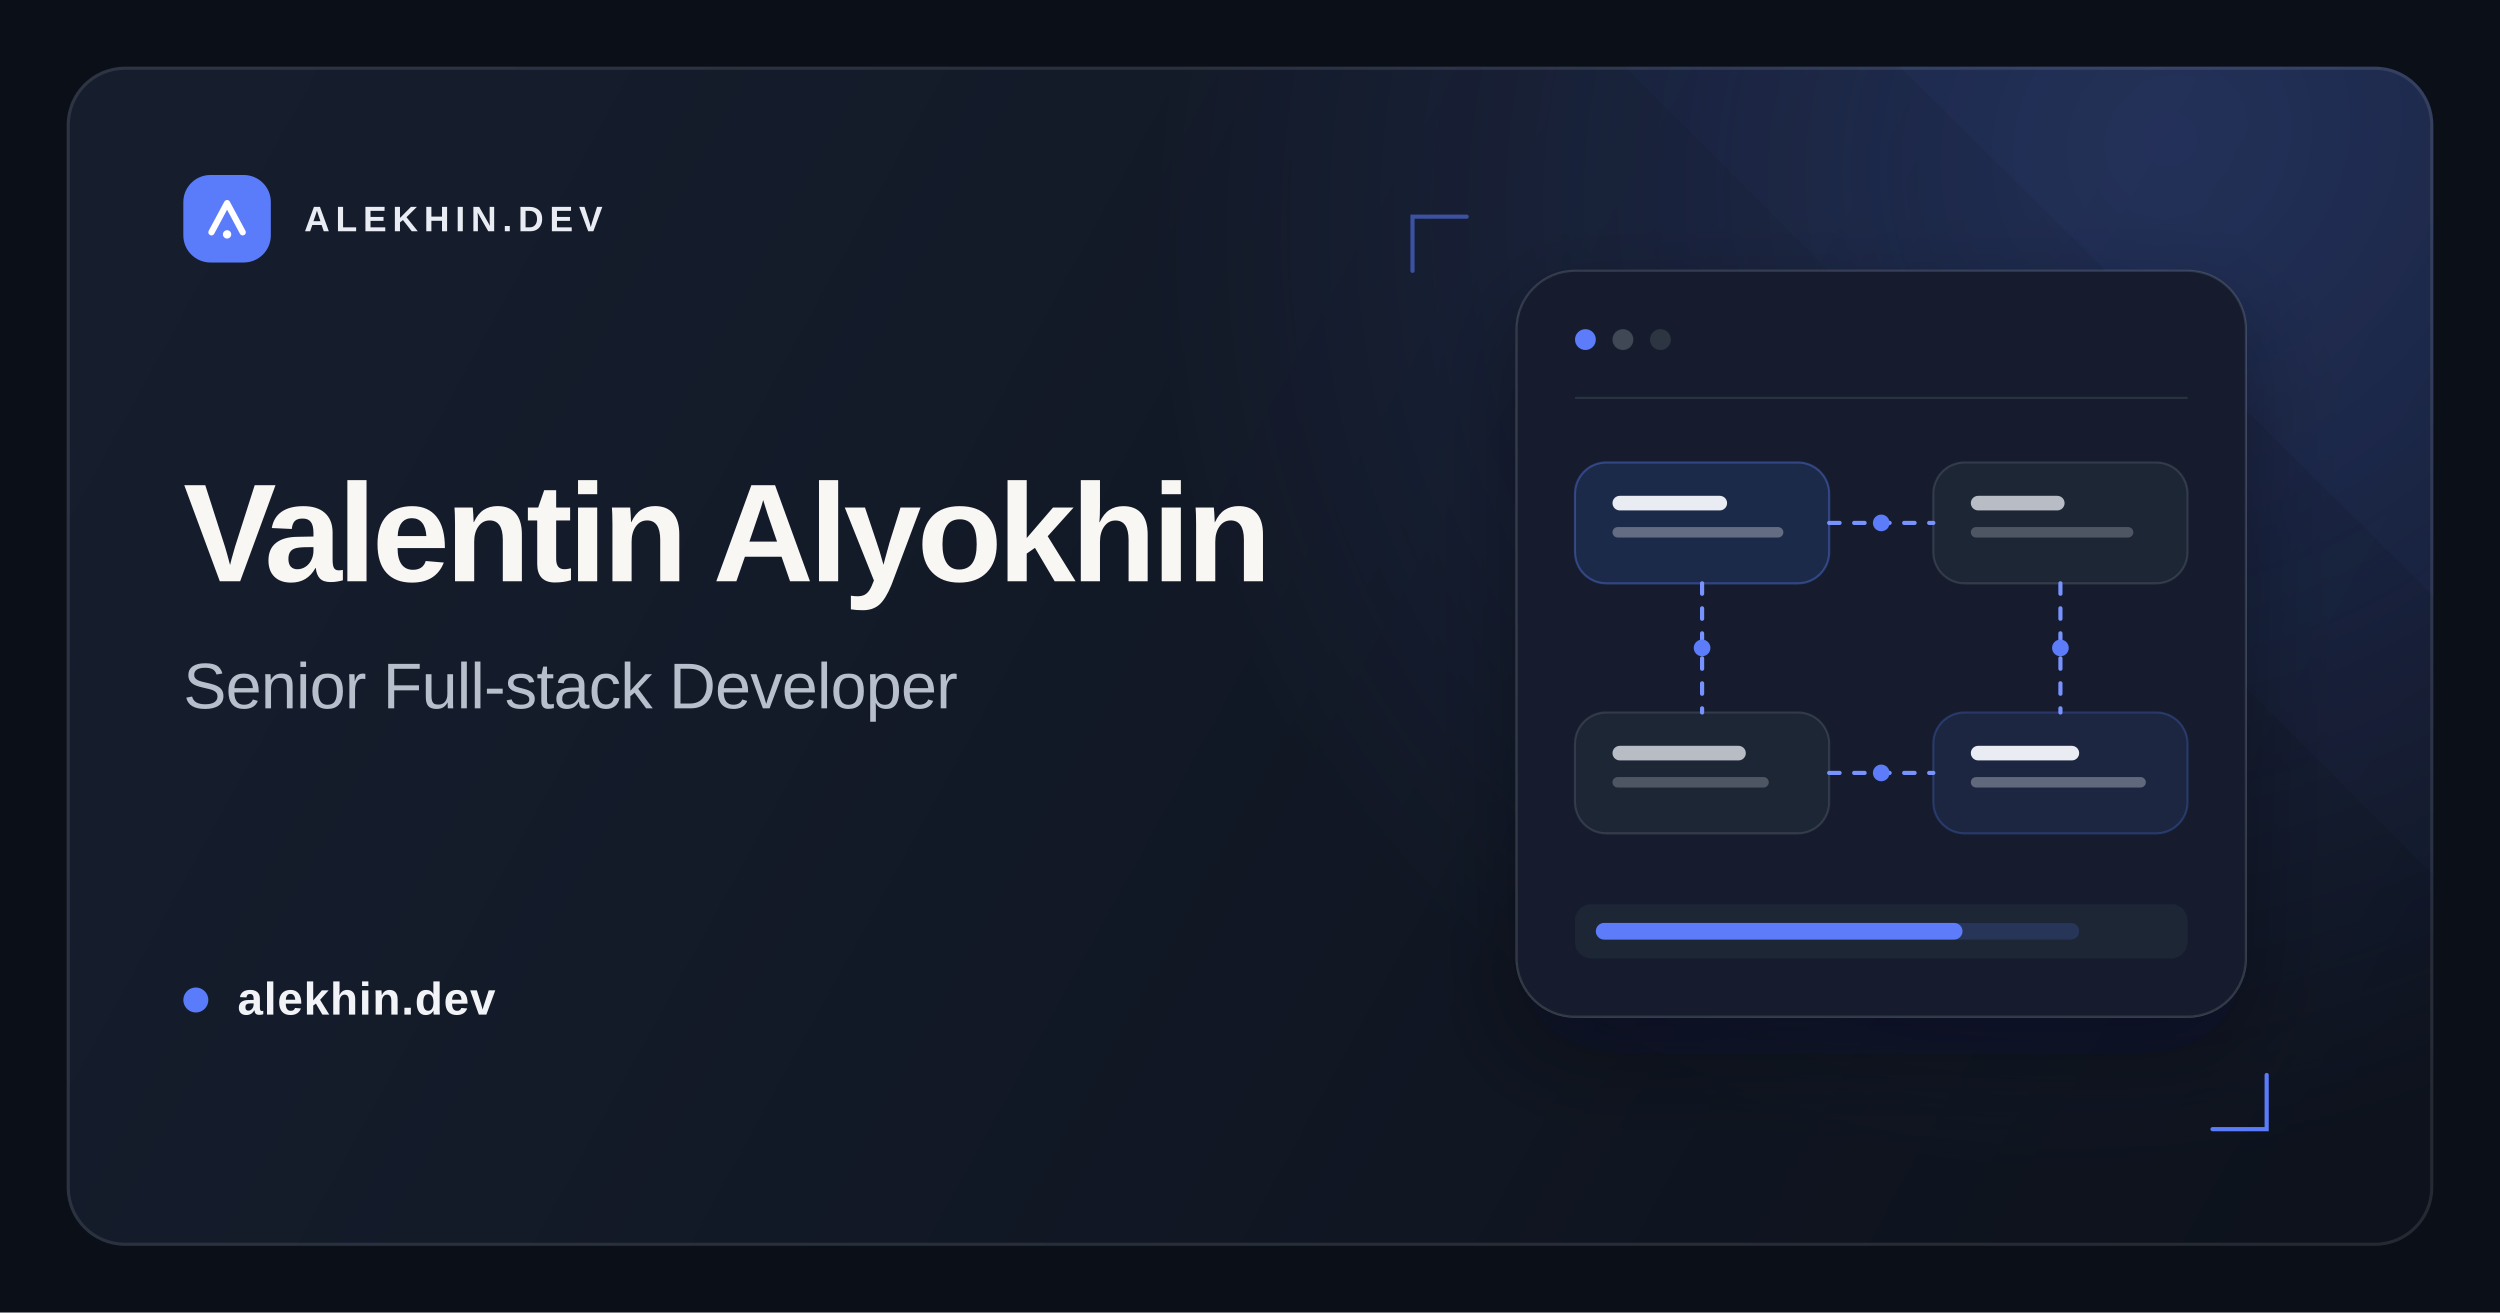
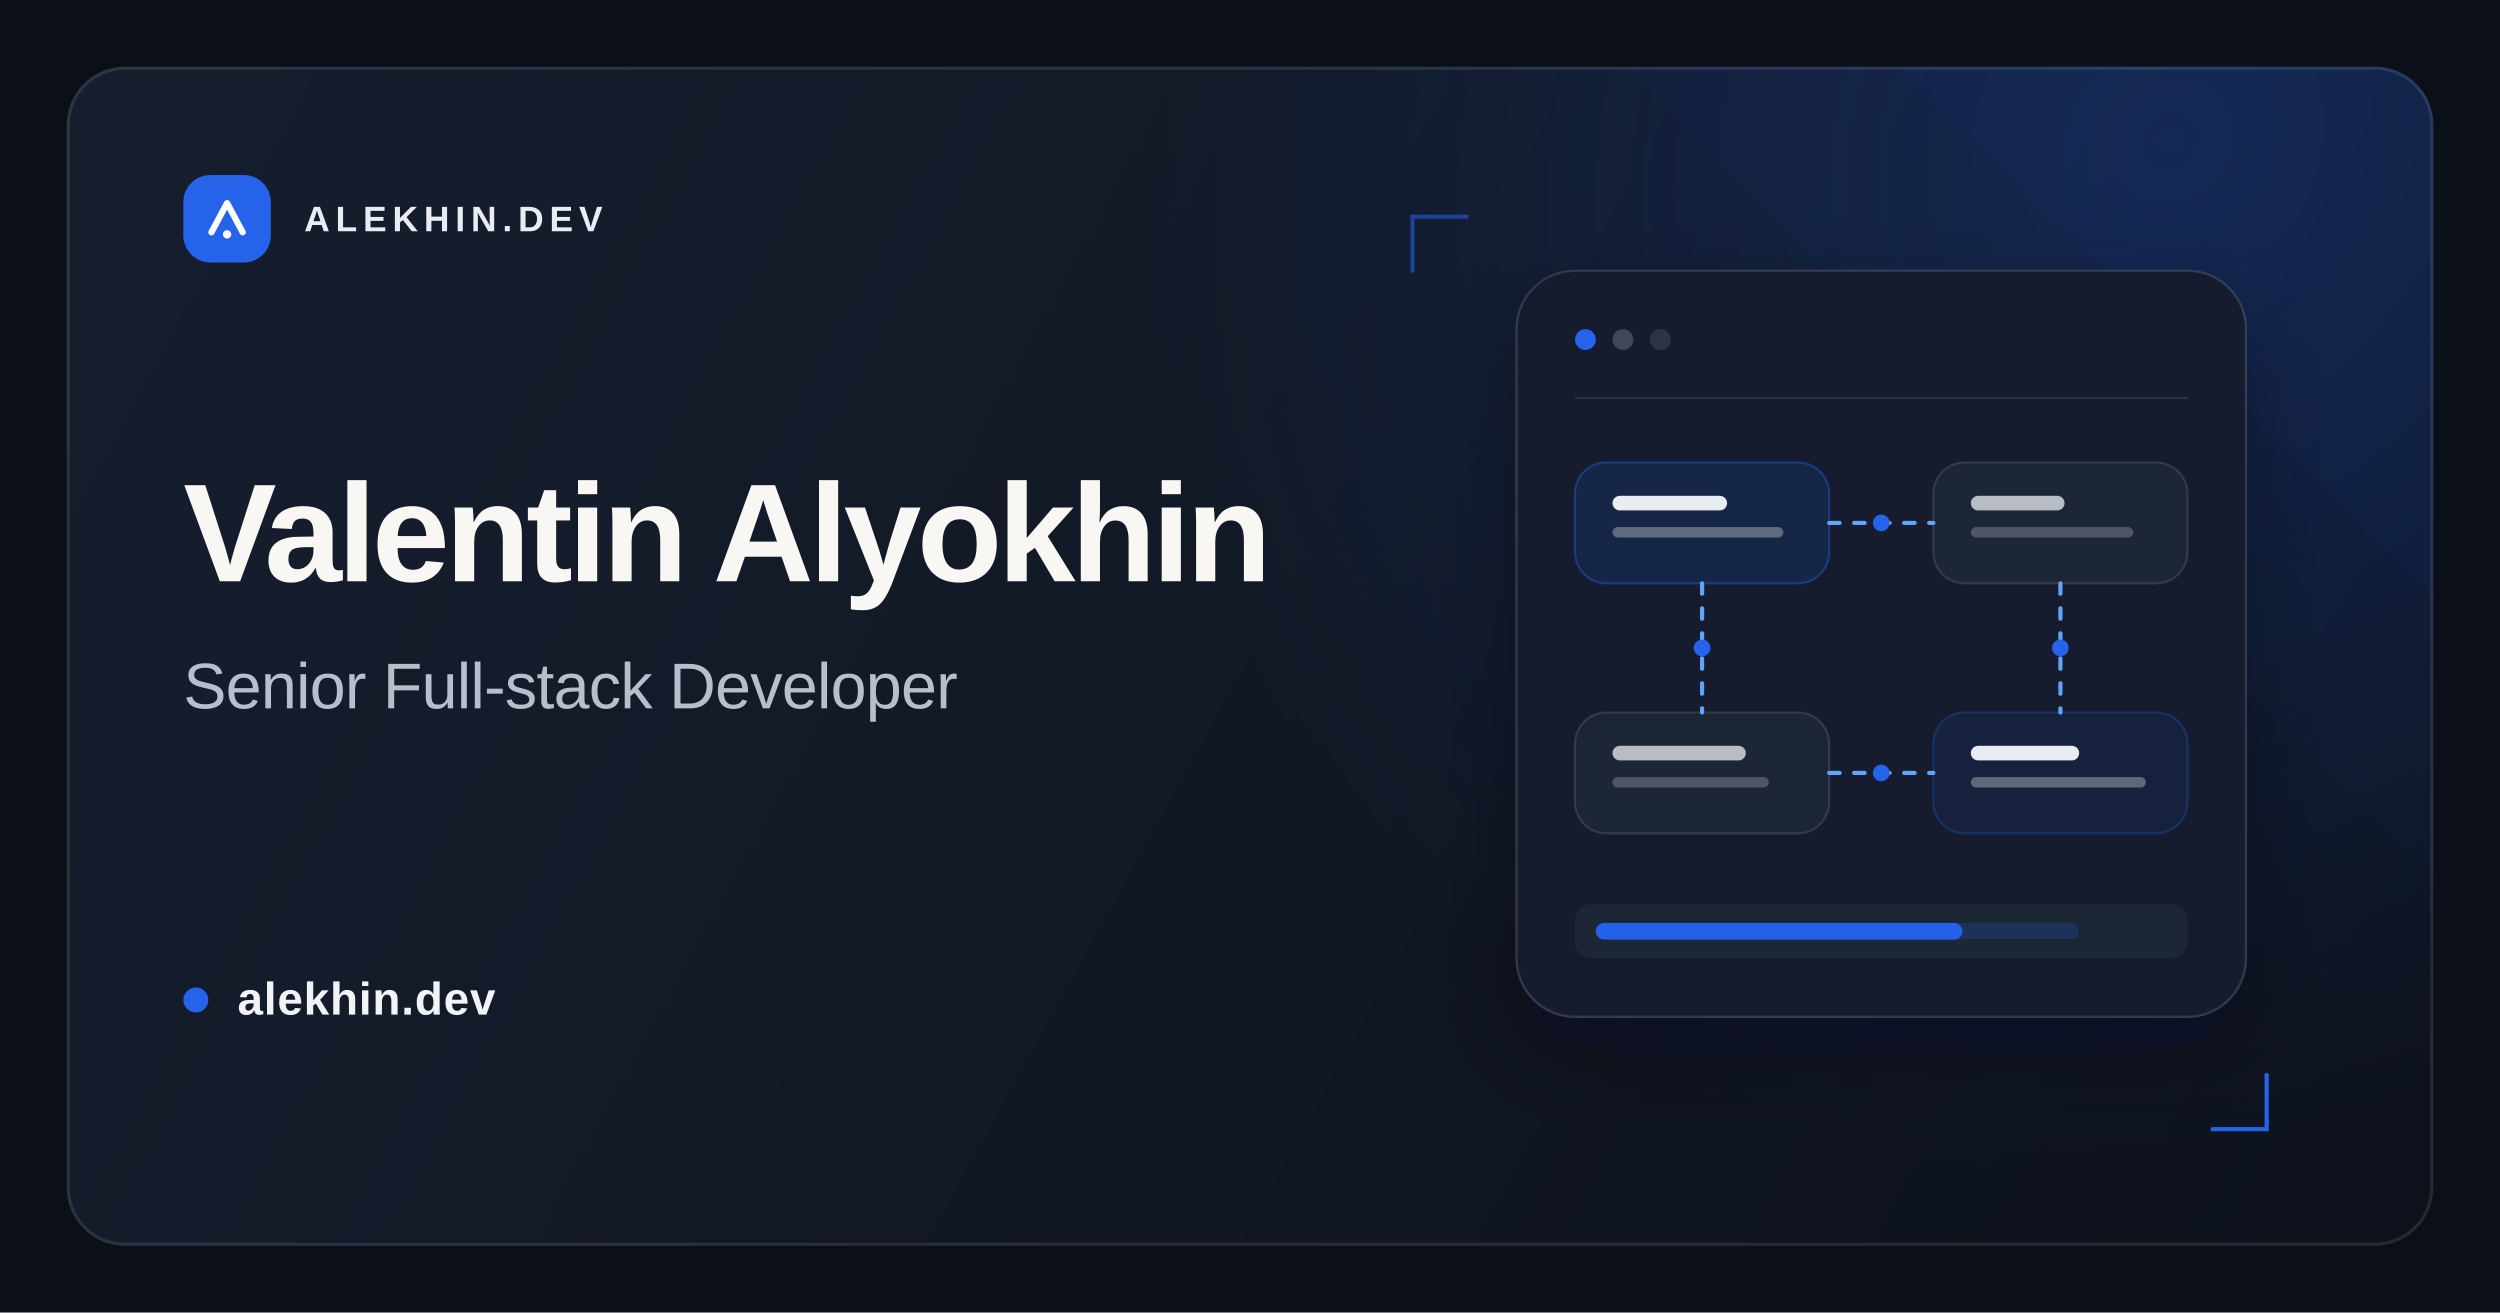
<svg xmlns="http://www.w3.org/2000/svg" width="1200" height="630" viewBox="0 0 1200 630" role="img" aria-labelledby="title description">
  <defs>
    <linearGradient id="background" x1="80" y1="28" x2="1120" y2="602" gradientUnits="userSpaceOnUse">
      <stop stop-color="#161E2E" />
      <stop offset="1" stop-color="#0D121C" />
    </linearGradient>
    <radialGradient id="glow" cx="0" cy="0" r="1" gradientTransform="translate(1042 72) rotate(133.5) scale(513 470)" gradientUnits="userSpaceOnUse">
-       <stop stop-color="#5B7CFA" stop-opacity="0.22" />
-       <stop offset="1" stop-color="#5B7CFA" stop-opacity="0" />
+       <stop stop-color="#2563EB" stop-opacity="0.22" />
+       <stop offset="1" stop-color="#2563EB" stop-opacity="0" />
    </radialGradient>
    <linearGradient id="accent-line" x1="706" y1="146" x2="1040" y2="490" gradientUnits="userSpaceOnUse">
-       <stop stop-color="#7892FF" />
-       <stop offset="1" stop-color="#5B7CFA" />
+       <stop stop-color="#60A5FA" />
+       <stop offset="1" stop-color="#2563EB" />
    </linearGradient>
    <filter id="shadow" x="-30%" y="-30%" width="160%" height="170%">
      <feDropShadow dx="0" dy="18" stdDeviation="22" flood-color="#030712" flood-opacity="0.34" />
    </filter>
    <clipPath id="frame-clip">
      <rect x="32" y="32" width="1136" height="566" rx="28" />
    </clipPath>
  </defs>
  <rect width="1200" height="630" fill="#0A0F18" />
  <rect x="32" y="32" width="1136" height="566" rx="28" fill="url(#background)" />
  <g clip-path="url(#frame-clip)">
    <rect x="32" y="32" width="1136" height="566" fill="url(#glow)" />
-     <path d="M780 32H1168V420L780 32Z" fill="#5B7CFA" fill-opacity="0.025" />
-     <path d="M912 32H1168V286L912 32Z" fill="#5B7CFA" fill-opacity="0.035" />
+     <path d="M780 32H1168V420L780 32Z" fill="#2563EB" fill-opacity="0.025" />
+     <path d="M912 32H1168V286L912 32Z" fill="#2563EB" fill-opacity="0.035" />
  </g>
  <rect x="32.75" y="32.75" width="1134.5" height="564.5" rx="27.25" fill="none" stroke="#FFFFFF" stroke-opacity="0.10" stroke-width="1.5" />
  <g transform="translate(88 84)">
-     <rect width="42" height="42" rx="13" fill="#5B7CFA" />
+     <rect width="42" height="42" rx="13" fill="#2563EB" />
    <path d="M13.5 27.5L21 13.5L28.5 27.5" fill="none" stroke="#FFFFFF" stroke-width="3" stroke-linecap="round" stroke-linejoin="round" />
    <circle cx="21" cy="28.5" r="2" fill="#FFFFFF" />
    <text x="58" y="27" fill="#E9ECF2" font-family="Arial, Helvetica, sans-serif" font-size="17" font-weight="700" letter-spacing="2.8">ALEKHIN.DEV</text>
  </g>
  <g font-family="Arial, Helvetica, sans-serif">
    <text x="88" y="279" fill="#F8F7F3" font-size="67" font-weight="700" letter-spacing="-2.1">Valentin Alyokhin</text>
    <text x="88" y="340" fill="#B7BFCC" font-size="31" font-weight="400" letter-spacing="-0.35">Senior Full-stack Developer</text>
  </g>
  <g transform="translate(88 474)" font-family="Arial, Helvetica, sans-serif">
-     <circle cx="6" cy="6" r="6" fill="#5B7CFA" />
+     <circle cx="6" cy="6" r="6" fill="#2563EB" />
    <text x="26" y="13" fill="#F1F3F7" font-size="22" font-weight="600" letter-spacing="0.4">alekhin.dev</text>
  </g>
  <g transform="translate(728 130)" filter="url(#shadow)">
    <rect width="350" height="358" rx="28" fill="#161F2F" stroke="#FFFFFF" stroke-opacity="0.12" />
    <g transform="translate(28 28)">
-       <circle cx="5" cy="5" r="5" fill="#5B7CFA" />
+       <circle cx="5" cy="5" r="5" fill="#2563EB" />
      <circle cx="23" cy="5" r="5" fill="#FFFFFF" fill-opacity="0.18" />
      <circle cx="41" cy="5" r="5" fill="#FFFFFF" fill-opacity="0.10" />
      <path d="M0 33H294" stroke="#FFFFFF" stroke-opacity="0.09" />
    </g>
    <g transform="translate(28 92)">
-       <rect width="122" height="58" rx="15" fill="#5B7CFA" fill-opacity="0.13" stroke="#5B7CFA" stroke-opacity="0.38" />
+       <rect width="122" height="58" rx="15" fill="#2563EB" fill-opacity="0.13" stroke="#2563EB" stroke-opacity="0.38" />
      <rect x="172" width="122" height="58" rx="15" fill="#FFFFFF" fill-opacity="0.035" stroke="#FFFFFF" stroke-opacity="0.11" />
      <rect y="120" width="122" height="58" rx="15" fill="#FFFFFF" fill-opacity="0.035" stroke="#FFFFFF" stroke-opacity="0.11" />
-       <rect x="172" y="120" width="122" height="58" rx="15" fill="#5B7CFA" fill-opacity="0.08" stroke="#5B7CFA" stroke-opacity="0.26" />
+       <rect x="172" y="120" width="122" height="58" rx="15" fill="#2563EB" fill-opacity="0.08" stroke="#2563EB" stroke-opacity="0.26" />
      <path d="M122 29H172M61 58V120M233 58V120M122 149H172" fill="none" stroke="url(#accent-line)" stroke-width="2" stroke-linecap="round" stroke-dasharray="5 7" />
-       <circle cx="147" cy="29" r="4" fill="#5B7CFA" />
-       <circle cx="61" cy="89" r="4" fill="#5B7CFA" />
-       <circle cx="233" cy="89" r="4" fill="#5B7CFA" />
-       <circle cx="147" cy="149" r="4" fill="#5B7CFA" />
+       <circle cx="147" cy="29" r="4" fill="#2563EB" />
+       <circle cx="61" cy="89" r="4" fill="#2563EB" />
+       <circle cx="233" cy="89" r="4" fill="#2563EB" />
+       <circle cx="147" cy="149" r="4" fill="#2563EB" />
      <g fill="#E9ECF2">
        <rect x="18" y="16" width="55" height="7" rx="3.5" />
        <rect x="18" y="31" width="82" height="5" rx="2.5" fill-opacity="0.34" />
        <rect x="190" y="16" width="45" height="7" rx="3.5" fill-opacity="0.76" />
        <rect x="190" y="31" width="78" height="5" rx="2.5" fill-opacity="0.25" />
        <rect x="18" y="136" width="64" height="7" rx="3.5" fill-opacity="0.76" />
        <rect x="18" y="151" width="75" height="5" rx="2.5" fill-opacity="0.25" />
        <rect x="190" y="136" width="52" height="7" rx="3.5" />
        <rect x="190" y="151" width="84" height="5" rx="2.5" fill-opacity="0.34" />
      </g>
    </g>
    <g transform="translate(28 304)">
      <rect width="294" height="26" rx="8" fill="#FFFFFF" fill-opacity="0.035" />
-       <rect x="10" y="9" width="176" height="8" rx="4" fill="#5B7CFA" />
-       <rect x="10" y="9" width="232" height="8" rx="4" fill="#5B7CFA" fill-opacity="0.18" />
+       <rect x="10" y="9" width="176" height="8" rx="4" fill="#2563EB" />
+       <rect x="10" y="9" width="232" height="8" rx="4" fill="#2563EB" fill-opacity="0.18" />
    </g>
  </g>
-   <path d="M1088 516V542H1062" fill="none" stroke="#5B7CFA" stroke-width="2" stroke-linecap="round" />
-   <path d="M704 104H678V130" fill="none" stroke="#5B7CFA" stroke-opacity="0.55" stroke-width="2" stroke-linecap="round" />
+   <path d="M1088 516V542H1062" fill="none" stroke="#2563EB" stroke-width="2" stroke-linecap="round" />
+   <path d="M704 104H678V130" fill="none" stroke="#2563EB" stroke-opacity="0.55" stroke-width="2" stroke-linecap="round" />
</svg>
